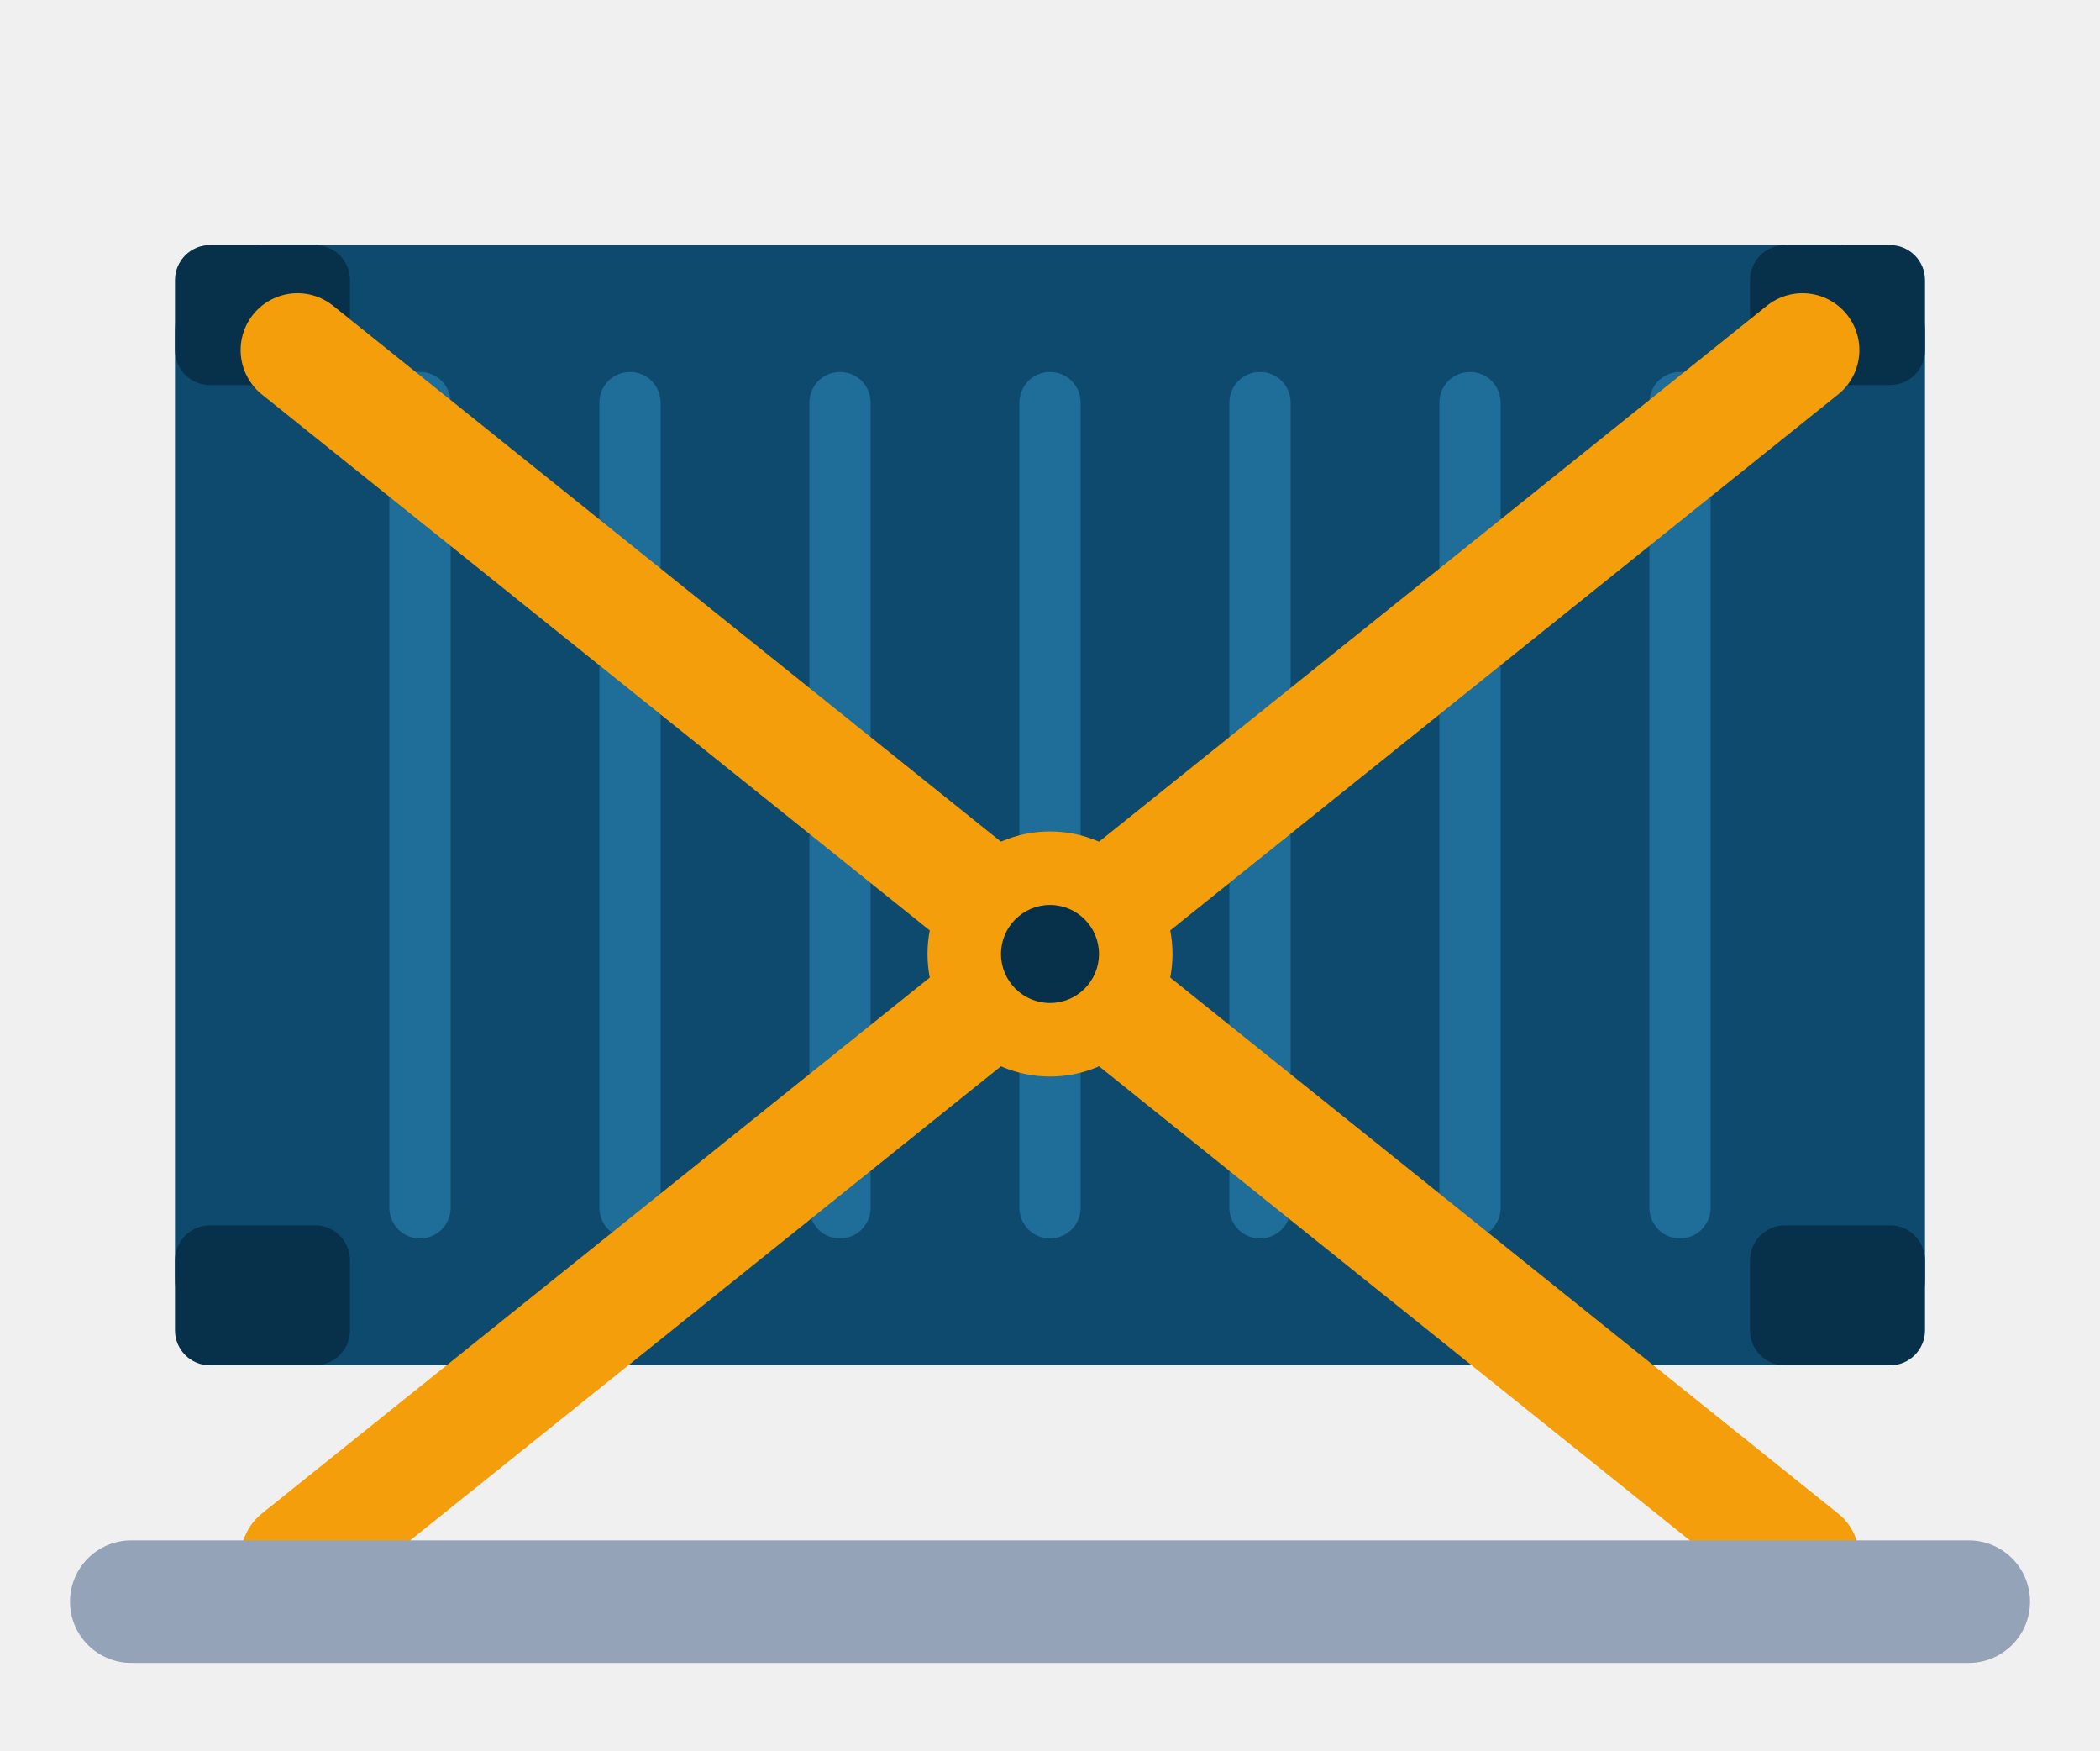
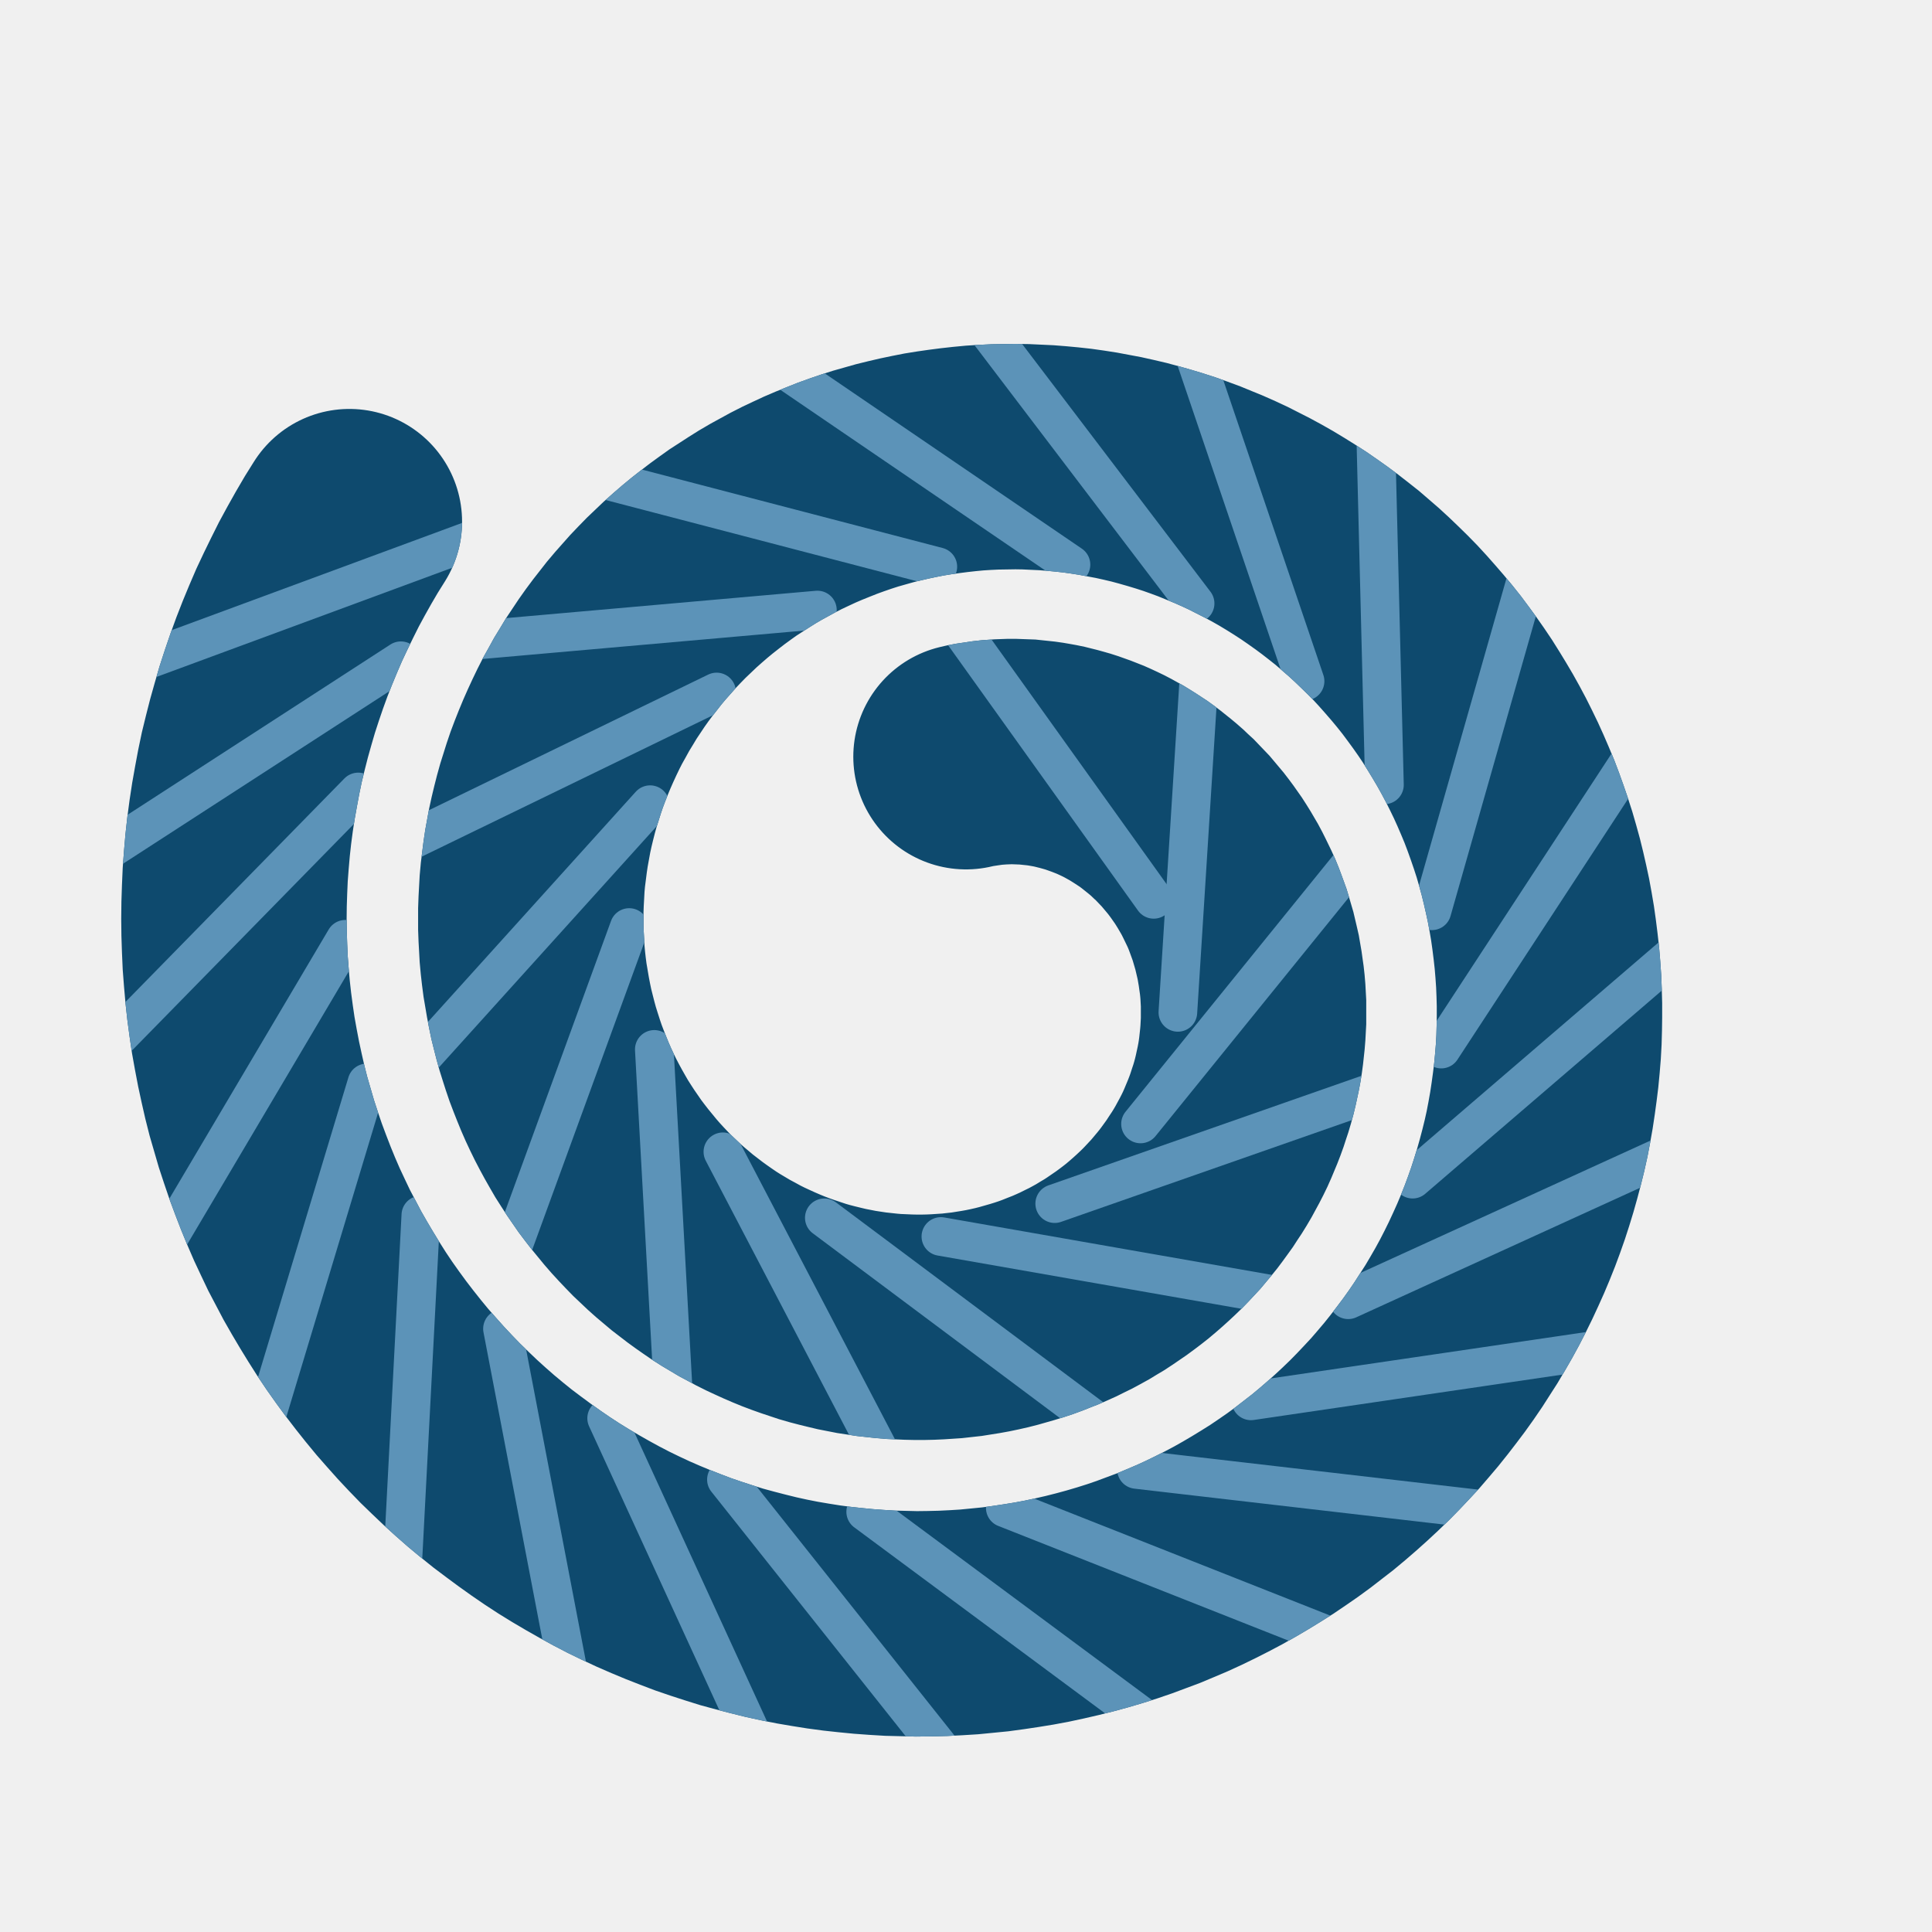
- <svg xmlns="http://www.w3.org/2000/svg" viewBox="0 0 120 100" width="120" height="100" role="img" aria-label="lashing">
-   <rect x="10" y="14" width="100" height="64" rx="5" fill="#0e4a6e" />
-   <g stroke="#1f6d99" stroke-width="3.5" stroke-linecap="round">
-     <line x1="24" y1="23" x2="24" y2="69" />
-     <line x1="36" y1="23" x2="36" y2="69" />
-     <line x1="48" y1="23" x2="48" y2="69" />
-     <line x1="60" y1="23" x2="60" y2="69" />
-     <line x1="72" y1="23" x2="72" y2="69" />
-     <line x1="84" y1="23" x2="84" y2="69" />
-     <line x1="96" y1="23" x2="96" y2="69" />
+ <svg xmlns="http://www.w3.org/2000/svg" viewBox="0 0 120 120" width="120" height="120" role="img" aria-label="lashing">
+   <defs>
+     <mask id="rope-light" maskUnits="userSpaceOnUse" x="0" y="0" width="120" height="120">
+       <path d="M60.00 47.00 L60.26 46.94 L60.52 46.89 L60.79 46.85 L61.06 46.81 L61.33 46.77 L61.60 46.74 L61.87 46.72 L62.15 46.70 L62.42 46.69 L62.70 46.68 L62.98 46.68 L63.26 46.69 L63.54 46.70 L63.82 46.71 L64.10 46.74 L64.39 46.77 L64.67 46.80 L64.95 46.84 L65.24 46.89 L65.52 46.94 L65.81 47.00 L66.09 47.07 L66.37 47.14 L66.66 47.22 L66.94 47.30 L67.22 47.39 L67.50 47.49 L67.78 47.59 L68.06 47.70 L68.34 47.81 L68.61 47.93 L68.89 48.06 L69.16 48.19 L69.43 48.33 L69.70 48.48 L69.97 48.63 L70.23 48.79 L70.50 48.96 L70.76 49.13 L71.02 49.30 L71.27 49.48 L71.52 49.67 L71.77 49.87 L72.02 50.07 L72.26 50.27 L72.50 50.48 L72.73 50.70 L72.97 50.92 L73.19 51.15 L73.42 51.39 L73.64 51.62 L73.85 51.87 L74.06 52.12 L74.27 52.37 L74.47 52.63 L74.67 52.90 L74.86 53.17 L75.05 53.44 L75.23 53.72 L75.41 54.01 L75.58 54.30 L75.75 54.59 L75.91 54.89 L76.06 55.19 L76.21 55.50 L76.36 55.81 L76.50 56.12 L76.63 56.44 L76.75 56.76 L76.87 57.09 L76.99 57.42 L77.09 57.75 L77.19 58.09 L77.29 58.43 L77.37 58.77 L77.45 59.11 L77.53 59.46 L77.59 59.81 L77.65 60.16 L77.70 60.52 L77.75 60.87 L77.79 61.23 L77.82 61.59 L77.84 61.96 L77.86 62.32 L77.86 62.69 L77.86 63.05 L77.86 63.42 L77.84 63.79 L77.82 64.16 L77.79 64.53 L77.75 64.90 L77.71 65.27 L77.66 65.64 L77.60 66.01 L77.53 66.38 L77.45 66.75 L77.37 67.12 L77.28 67.49 L77.18 67.86 L77.07 68.23 L76.95 68.59 L76.83 68.96 L76.70 69.32 L76.56 69.68 L76.41 70.04 L76.26 70.40 L76.10 70.76 L75.93 71.11 L75.75 71.46 L75.56 71.81 L75.37 72.16 L75.17 72.50 L74.96 72.84 L74.74 73.17 L74.52 73.51 L74.29 73.83 L74.05 74.16 L73.81 74.48 L73.55 74.80 L73.29 75.11 L73.03 75.42 L72.75 75.72 L72.47 76.02 L72.19 76.31 L71.89 76.60 L71.59 76.88 L71.28 77.16 L70.97 77.43 L70.65 77.70 L70.32 77.96 L69.99 78.21 L69.65 78.46 L69.30 78.70 L68.95 78.94 L68.60 79.17 L68.23 79.39 L67.87 79.61 L67.49 79.82 L67.12 80.02 L66.73 80.21 L66.35 80.40 L65.95 80.58 L65.56 80.75 L65.15 80.91 L64.75 81.07 L64.34 81.22 L63.92 81.36 L63.50 81.49 L63.08 81.61 L62.66 81.73 L62.23 81.84 L61.79 81.94 L61.36 82.03 L60.92 82.11 L60.48 82.18 L60.04 82.25 L59.59 82.30 L59.14 82.35 L58.69 82.38 L58.24 82.41 L57.79 82.43 L57.33 82.44 L56.87 82.44 L56.42 82.43 L55.96 82.41 L55.50 82.39 L55.04 82.35 L54.58 82.30 L54.12 82.25 L53.66 82.18 L53.20 82.11 L52.74 82.02 L52.28 81.93 L51.82 81.82 L51.37 81.71 L50.91 81.59 L50.46 81.46 L50.01 81.31 L49.56 81.16 L49.11 81.00 L48.66 80.83 L48.22 80.65 L47.78 80.46 L47.34 80.26 L46.91 80.06 L46.47 79.84 L46.05 79.61 L45.62 79.38 L45.20 79.13 L44.78 78.88 L44.37 78.62 L43.96 78.34 L43.56 78.06 L43.16 77.77 L42.77 77.47 L42.38 77.17 L42.00 76.85 L41.62 76.53 L41.25 76.20 L40.88 75.85 L40.52 75.51 L40.17 75.15 L39.82 74.78 L39.48 74.41 L39.15 74.03 L38.83 73.64 L38.51 73.25 L38.20 72.85 L37.89 72.44 L37.60 72.02 L37.31 71.60 L37.03 71.17 L36.75 70.73 L36.49 70.28 L36.24 69.84 L35.99 69.38 L35.75 68.92 L35.52 68.45 L35.30 67.98 L35.09 67.50 L34.89 67.01 L34.70 66.53 L34.51 66.03 L34.34 65.53 L34.18 65.03 L34.02 64.52 L33.88 64.01 L33.75 63.50 L33.62 62.98 L33.51 62.45 L33.41 61.93 L33.32 61.40 L33.23 60.87 L33.16 60.33 L33.10 59.80 L33.05 59.26 L33.02 58.71 L32.99 58.17 L32.97 57.63 L32.97 57.08 L32.97 56.53 L32.99 55.98 L33.02 55.43 L33.05 54.88 L33.10 54.33 L33.17 53.78 L33.24 53.23 L33.32 52.69 L33.42 52.14 L33.52 51.59 L33.64 51.04 L33.77 50.50 L33.91 49.95 L34.06 49.41 L34.23 48.87 L34.40 48.33 L34.58 47.80 L34.78 47.27 L34.99 46.74 L35.21 46.21 L35.44 45.69 L35.68 45.17 L35.93 44.65 L36.19 44.14 L36.47 43.64 L36.75 43.13 L37.05 42.64 L37.35 42.14 L37.67 41.66 L37.99 41.18 L38.33 40.70 L38.68 40.23 L39.04 39.77 L39.40 39.31 L39.78 38.86 L40.17 38.42 L40.56 37.98 L40.97 37.55 L41.38 37.13 L41.81 36.72 L42.24 36.31 L42.69 35.91 L43.14 35.52 L43.60 35.14 L44.07 34.77 L44.55 34.40 L45.03 34.05 L45.52 33.70 L46.03 33.37 L46.54 33.04 L47.05 32.72 L47.58 32.41 L48.11 32.12 L48.64 31.83 L49.19 31.55 L49.74 31.29 L50.30 31.03 L50.86 30.79 L51.43 30.56 L52.01 30.33 L52.59 30.12 L53.17 29.92 L53.76 29.73 L54.36 29.56 L54.96 29.39 L55.57 29.24 L56.17 29.10 L56.79 28.97 L57.40 28.85 L58.02 28.75 L58.65 28.66 L59.27 28.58 L59.90 28.51 L60.53 28.45 L61.16 28.41 L61.80 28.38 L62.43 28.37 L63.07 28.36 L63.71 28.37 L64.35 28.40 L64.99 28.43 L65.63 28.48 L66.27 28.54 L66.91 28.61 L67.55 28.70 L68.19 28.80 L68.83 28.92 L69.47 29.04 L70.10 29.18 L70.74 29.33 L71.37 29.50 L72.00 29.68 L72.63 29.87 L73.25 30.07 L73.87 30.29 L74.49 30.52 L75.10 30.77 L75.71 31.02 L76.32 31.29 L76.92 31.57 L77.51 31.87 L78.10 32.17 L78.69 32.49 L79.27 32.82 L79.85 33.17 L80.41 33.52 L80.98 33.89 L81.53 34.27 L82.08 34.66 L82.62 35.06 L83.16 35.48 L83.69 35.90 L84.20 36.34 L84.72 36.79 L85.22 37.25 L85.71 37.72 L86.20 38.20 L86.68 38.69 L87.14 39.19 L87.60 39.71 L88.05 40.23 L88.49 40.76 L88.92 41.30 L89.33 41.85 L89.74 42.41 L90.14 42.98 L90.53 43.56 L90.90 44.15 L91.26 44.74 L91.62 45.35 L91.96 45.96 L92.29 46.58 L92.60 47.20 L92.91 47.84 L93.20 48.48 L93.48 49.13 L93.75 49.78 L94.00 50.44 L94.24 51.11 L94.47 51.78 L94.69 52.46 L94.89 53.15 L95.08 53.84 L95.25 54.53 L95.41 55.23 L95.56 55.93 L95.69 56.64 L95.81 57.35 L95.91 58.06 L96.00 58.78 L96.08 59.50 L96.14 60.22 L96.19 60.94 L96.22 61.67 L96.24 62.40 L96.24 63.13 L96.23 63.86 L96.21 64.59 L96.17 65.32 L96.11 66.05 L96.04 66.78 L95.95 67.51 L95.85 68.24 L95.74 68.97 L95.61 69.70 L95.47 70.43 L95.31 71.15 L95.13 71.88 L94.94 72.60 L94.74 73.31 L94.52 74.03 L94.29 74.74 L94.04 75.45 L93.78 76.15 L93.50 76.85 L93.21 77.54 L92.90 78.23 L92.58 78.92 L92.25 79.59 L91.90 80.27 L91.54 80.93 L91.16 81.59 L90.77 82.25 L90.36 82.89 L89.95 83.53 L89.52 84.16 L89.07 84.79 L88.61 85.40 L88.14 86.01 L87.66 86.61 L87.16 87.20 L86.66 87.78 L86.13 88.35 L85.60 88.91 L85.06 89.46 L84.50 90.00 L83.93 90.53 L83.35 91.05 L82.76 91.56 L82.16 92.06 L81.54 92.54 L80.92 93.02 L80.29 93.48 L79.64 93.93 L78.99 94.37 L78.32 94.79 L77.65 95.20 L76.97 95.60 L76.28 95.99 L75.58 96.36 L74.87 96.72 L74.15 97.07 L73.43 97.40 L72.70 97.71 L71.96 98.02 L71.21 98.30 L70.46 98.58 L69.70 98.84 L68.94 99.08 L68.16 99.31 L67.39 99.52 L66.60 99.72 L65.82 99.90 L65.03 100.07 L64.23 100.22 L63.43 100.35 L62.63 100.47 L61.82 100.58 L61.01 100.66 L60.19 100.74 L59.38 100.79 L58.56 100.83 L57.74 100.85 L56.92 100.86 L56.10 100.84 L55.28 100.82 L54.45 100.77 L53.63 100.71 L52.81 100.63 L51.98 100.54 L51.16 100.43 L50.34 100.30 L49.52 100.16 L48.71 100.00 L47.89 99.82 L47.08 99.62 L46.27 99.41 L45.46 99.19 L44.66 98.94 L43.86 98.68 L43.07 98.41 L42.28 98.11 L41.49 97.80 L40.72 97.48 L39.94 97.14 L39.17 96.78 L38.41 96.41 L37.66 96.02 L36.91 95.61 L36.17 95.19 L35.44 94.76 L34.71 94.31 L33.99 93.84 L33.29 93.36 L32.59 92.86 L31.90 92.35 L31.21 91.83 L30.54 91.29 L29.88 90.74 L29.23 90.17 L28.59 89.59 L27.96 88.99 L27.34 88.39 L26.74 87.77 L26.14 87.13 L25.56 86.48 L24.99 85.83 L24.43 85.15 L23.89 84.47 L23.36 83.78 L22.84 83.07 L22.33 82.35 L21.84 81.62 L21.37 80.88 L20.91 80.13 L20.46 79.37 L20.02 78.60 L19.61 77.82 L19.20 77.04 L18.82 76.24 L18.44 75.43 L18.09 74.62 L17.75 73.79 L17.43 72.96 L17.12 72.13 L16.83 71.28 L16.55 70.43 L16.30 69.57 L16.05 68.71 L15.83 67.84 L15.63 66.96 L15.44 66.08 L15.27 65.19 L15.11 64.30 L14.98 63.41 L14.86 62.51 L14.76 61.61 L14.68 60.71 L14.61 59.80 L14.57 58.89 L14.54 57.98 L14.53 57.07 L14.54 56.15 L14.57 55.24 L14.61 54.32 L14.68 53.41 L14.76 52.49 L14.86 51.58 L14.98 50.67 L15.12 49.75 L15.28 48.85 L15.45 47.94 L15.64 47.03 L15.86 46.13 L16.09 45.23 L16.34 44.34 L16.60 43.45 L16.89 42.56 L17.19 41.68 L17.51 40.80 L17.85 39.93 L18.21 39.06 L18.58 38.20 L18.98 37.35 L19.39 36.51 L19.81 35.67 L20.26 34.84 L20.72 34.02 L21.20 33.20 L21.70 32.40" fill="none" stroke="#fff" stroke-width="14.0" stroke-linecap="round" />
+     </mask>
+   </defs>
+   <path d="M60.00 47.00 L60.26 46.94 L60.52 46.89 L60.79 46.85 L61.06 46.81 L61.33 46.77 L61.60 46.74 L61.87 46.72 L62.15 46.70 L62.42 46.69 L62.70 46.68 L62.98 46.68 L63.26 46.69 L63.54 46.70 L63.82 46.71 L64.10 46.74 L64.39 46.77 L64.67 46.80 L64.95 46.84 L65.24 46.89 L65.52 46.94 L65.81 47.00 L66.09 47.07 L66.37 47.14 L66.66 47.22 L66.94 47.30 L67.22 47.39 L67.50 47.49 L67.78 47.59 L68.06 47.70 L68.34 47.81 L68.61 47.93 L68.89 48.06 L69.16 48.19 L69.43 48.33 L69.70 48.48 L69.97 48.63 L70.23 48.79 L70.50 48.96 L70.76 49.13 L71.02 49.30 L71.27 49.48 L71.52 49.67 L71.77 49.87 L72.02 50.07 L72.26 50.27 L72.50 50.48 L72.73 50.70 L72.97 50.92 L73.19 51.15 L73.42 51.39 L73.64 51.62 L73.85 51.87 L74.06 52.12 L74.27 52.37 L74.47 52.63 L74.67 52.90 L74.86 53.17 L75.05 53.44 L75.23 53.72 L75.41 54.01 L75.58 54.30 L75.75 54.59 L75.91 54.89 L76.06 55.19 L76.21 55.50 L76.36 55.81 L76.50 56.12 L76.63 56.44 L76.75 56.76 L76.87 57.09 L76.99 57.42 L77.09 57.75 L77.19 58.09 L77.29 58.43 L77.37 58.77 L77.45 59.11 L77.53 59.46 L77.59 59.81 L77.65 60.16 L77.70 60.52 L77.75 60.87 L77.79 61.23 L77.82 61.59 L77.84 61.96 L77.86 62.32 L77.86 62.69 L77.86 63.05 L77.86 63.42 L77.84 63.79 L77.82 64.16 L77.79 64.53 L77.75 64.90 L77.71 65.27 L77.66 65.64 L77.60 66.01 L77.53 66.38 L77.45 66.75 L77.37 67.12 L77.28 67.49 L77.18 67.86 L77.07 68.23 L76.95 68.59 L76.83 68.96 L76.70 69.32 L76.56 69.68 L76.41 70.04 L76.26 70.40 L76.10 70.76 L75.93 71.11 L75.75 71.46 L75.56 71.81 L75.37 72.16 L75.17 72.50 L74.96 72.84 L74.74 73.17 L74.52 73.51 L74.29 73.83 L74.05 74.16 L73.81 74.48 L73.55 74.80 L73.29 75.11 L73.03 75.42 L72.75 75.72 L72.47 76.02 L72.19 76.31 L71.89 76.60 L71.59 76.88 L71.28 77.16 L70.97 77.43 L70.65 77.70 L70.32 77.96 L69.99 78.21 L69.65 78.46 L69.30 78.70 L68.95 78.94 L68.60 79.17 L68.23 79.39 L67.87 79.61 L67.49 79.82 L67.12 80.02 L66.73 80.21 L66.35 80.40 L65.95 80.58 L65.56 80.75 L65.15 80.91 L64.75 81.07 L64.34 81.22 L63.92 81.36 L63.50 81.49 L63.08 81.61 L62.66 81.73 L62.23 81.84 L61.79 81.94 L61.36 82.03 L60.92 82.11 L60.48 82.18 L60.04 82.25 L59.59 82.30 L59.14 82.35 L58.69 82.38 L58.24 82.41 L57.79 82.43 L57.33 82.44 L56.87 82.44 L56.42 82.43 L55.96 82.41 L55.50 82.39 L55.04 82.35 L54.58 82.30 L54.12 82.25 L53.66 82.18 L53.20 82.11 L52.74 82.02 L52.28 81.93 L51.82 81.82 L51.37 81.71 L50.91 81.59 L50.46 81.46 L50.01 81.31 L49.56 81.16 L49.11 81.00 L48.66 80.83 L48.22 80.65 L47.78 80.46 L47.34 80.26 L46.91 80.06 L46.47 79.84 L46.05 79.61 L45.62 79.38 L45.20 79.13 L44.78 78.88 L44.37 78.62 L43.96 78.34 L43.56 78.06 L43.16 77.77 L42.77 77.47 L42.38 77.17 L42.00 76.85 L41.62 76.53 L41.25 76.20 L40.88 75.85 L40.52 75.51 L40.17 75.15 L39.82 74.78 L39.48 74.41 L39.15 74.03 L38.83 73.64 L38.51 73.25 L38.20 72.85 L37.89 72.44 L37.60 72.02 L37.31 71.60 L37.03 71.17 L36.75 70.73 L36.49 70.28 L36.24 69.84 L35.99 69.38 L35.75 68.92 L35.52 68.45 L35.30 67.98 L35.09 67.50 L34.89 67.01 L34.70 66.53 L34.51 66.03 L34.34 65.53 L34.18 65.03 L34.02 64.52 L33.88 64.01 L33.75 63.50 L33.62 62.98 L33.51 62.45 L33.41 61.93 L33.32 61.40 L33.23 60.87 L33.16 60.33 L33.10 59.80 L33.05 59.26 L33.02 58.71 L32.99 58.17 L32.97 57.63 L32.97 57.08 L32.97 56.53 L32.99 55.98 L33.02 55.43 L33.05 54.88 L33.10 54.33 L33.17 53.78 L33.24 53.23 L33.32 52.69 L33.42 52.14 L33.52 51.59 L33.64 51.04 L33.77 50.50 L33.91 49.95 L34.06 49.41 L34.23 48.87 L34.40 48.33 L34.58 47.80 L34.78 47.27 L34.99 46.74 L35.21 46.21 L35.44 45.69 L35.68 45.17 L35.93 44.65 L36.19 44.14 L36.47 43.64 L36.75 43.13 L37.05 42.64 L37.35 42.14 L37.67 41.66 L37.99 41.18 L38.33 40.70 L38.68 40.23 L39.04 39.77 L39.40 39.31 L39.78 38.86 L40.17 38.42 L40.56 37.98 L40.97 37.55 L41.38 37.13 L41.81 36.72 L42.24 36.31 L42.69 35.91 L43.14 35.52 L43.60 35.14 L44.07 34.77 L44.55 34.40 L45.03 34.05 L45.52 33.70 L46.03 33.37 L46.54 33.04 L47.05 32.72 L47.58 32.41 L48.11 32.12 L48.64 31.83 L49.19 31.55 L49.74 31.29 L50.30 31.03 L50.86 30.79 L51.43 30.56 L52.01 30.33 L52.59 30.12 L53.17 29.92 L53.76 29.73 L54.36 29.56 L54.96 29.39 L55.57 29.24 L56.17 29.10 L56.79 28.97 L57.40 28.85 L58.02 28.75 L58.65 28.66 L59.27 28.58 L59.90 28.51 L60.53 28.45 L61.16 28.41 L61.80 28.38 L62.43 28.37 L63.07 28.36 L63.71 28.37 L64.35 28.40 L64.99 28.43 L65.63 28.48 L66.27 28.54 L66.91 28.61 L67.55 28.70 L68.19 28.80 L68.83 28.92 L69.47 29.04 L70.10 29.18 L70.74 29.33 L71.37 29.50 L72.00 29.68 L72.63 29.87 L73.25 30.07 L73.87 30.29 L74.49 30.52 L75.10 30.77 L75.71 31.02 L76.32 31.29 L76.92 31.57 L77.51 31.87 L78.10 32.17 L78.69 32.49 L79.27 32.82 L79.85 33.17 L80.41 33.52 L80.98 33.89 L81.53 34.27 L82.08 34.66 L82.62 35.06 L83.16 35.48 L83.69 35.90 L84.20 36.34 L84.72 36.79 L85.22 37.25 L85.71 37.72 L86.20 38.20 L86.68 38.69 L87.14 39.19 L87.60 39.71 L88.05 40.23 L88.49 40.76 L88.92 41.30 L89.33 41.85 L89.74 42.41 L90.14 42.98 L90.53 43.56 L90.90 44.15 L91.26 44.74 L91.62 45.35 L91.96 45.96 L92.29 46.58 L92.60 47.20 L92.91 47.84 L93.20 48.48 L93.48 49.13 L93.75 49.78 L94.00 50.44 L94.24 51.11 L94.47 51.78 L94.69 52.46 L94.89 53.15 L95.08 53.84 L95.25 54.53 L95.41 55.23 L95.56 55.93 L95.69 56.64 L95.81 57.35 L95.91 58.06 L96.00 58.78 L96.08 59.50 L96.14 60.22 L96.19 60.94 L96.22 61.67 L96.24 62.40 L96.24 63.13 L96.23 63.86 L96.21 64.59 L96.17 65.32 L96.11 66.05 L96.04 66.78 L95.95 67.51 L95.85 68.24 L95.74 68.97 L95.61 69.70 L95.47 70.43 L95.31 71.15 L95.13 71.88 L94.94 72.60 L94.74 73.31 L94.52 74.03 L94.29 74.74 L94.04 75.45 L93.78 76.15 L93.50 76.85 L93.21 77.54 L92.90 78.23 L92.58 78.92 L92.25 79.59 L91.90 80.27 L91.54 80.93 L91.16 81.59 L90.77 82.25 L90.36 82.89 L89.95 83.53 L89.52 84.16 L89.07 84.79 L88.61 85.40 L88.14 86.01 L87.66 86.61 L87.16 87.20 L86.66 87.78 L86.13 88.35 L85.60 88.91 L85.06 89.46 L84.50 90.00 L83.93 90.53 L83.35 91.05 L82.76 91.56 L82.16 92.06 L81.54 92.54 L80.92 93.02 L80.29 93.48 L79.64 93.93 L78.99 94.37 L78.32 94.79 L77.65 95.20 L76.97 95.60 L76.28 95.99 L75.58 96.36 L74.87 96.72 L74.15 97.07 L73.43 97.40 L72.70 97.71 L71.96 98.02 L71.21 98.30 L70.46 98.58 L69.70 98.84 L68.94 99.08 L68.16 99.31 L67.39 99.52 L66.60 99.72 L65.82 99.90 L65.03 100.07 L64.23 100.22 L63.43 100.35 L62.63 100.47 L61.82 100.58 L61.01 100.66 L60.19 100.74 L59.38 100.79 L58.56 100.83 L57.74 100.85 L56.92 100.86 L56.10 100.84 L55.28 100.82 L54.45 100.77 L53.63 100.71 L52.81 100.63 L51.98 100.54 L51.16 100.43 L50.34 100.30 L49.52 100.16 L48.71 100.00 L47.89 99.82 L47.08 99.62 L46.27 99.41 L45.46 99.19 L44.66 98.94 L43.86 98.68 L43.07 98.41 L42.28 98.11 L41.49 97.80 L40.72 97.48 L39.94 97.14 L39.17 96.78 L38.41 96.41 L37.66 96.02 L36.91 95.61 L36.17 95.19 L35.44 94.76 L34.71 94.31 L33.99 93.84 L33.29 93.36 L32.59 92.86 L31.90 92.35 L31.21 91.83 L30.54 91.29 L29.88 90.74 L29.23 90.17 L28.59 89.59 L27.96 88.99 L27.34 88.39 L26.74 87.77 L26.14 87.13 L25.56 86.48 L24.99 85.83 L24.43 85.15 L23.89 84.47 L23.36 83.78 L22.84 83.07 L22.33 82.35 L21.84 81.62 L21.37 80.88 L20.91 80.13 L20.46 79.37 L20.02 78.60 L19.61 77.82 L19.20 77.04 L18.82 76.24 L18.44 75.43 L18.09 74.62 L17.75 73.79 L17.43 72.96 L17.12 72.13 L16.83 71.28 L16.55 70.43 L16.30 69.57 L16.05 68.71 L15.83 67.84 L15.63 66.96 L15.44 66.08 L15.27 65.19 L15.11 64.30 L14.98 63.41 L14.86 62.51 L14.76 61.61 L14.68 60.71 L14.61 59.80 L14.57 58.89 L14.54 57.98 L14.53 57.07 L14.54 56.15 L14.57 55.24 L14.61 54.32 L14.68 53.41 L14.76 52.49 L14.86 51.58 L14.98 50.67 L15.12 49.75 L15.28 48.85 L15.45 47.94 L15.64 47.03 L15.86 46.13 L16.09 45.23 L16.34 44.34 L16.60 43.45 L16.89 42.56 L17.19 41.68 L17.51 40.80 L17.85 39.93 L18.21 39.06 L18.58 38.20 L18.98 37.35 L19.39 36.51 L19.81 35.67 L20.26 34.84 L20.72 34.02 L21.20 33.20 L21.70 32.40" fill="none" stroke="#0e4a6e" stroke-width="14.0" stroke-linecap="round" />
+   <g mask="url(#rope-light)" stroke="#5c93b8" stroke-width="2.4" stroke-linecap="round">
+     <line x1="58.82" y1="37.92" x2="71.66" y2="55.86" />
+     <line x1="74.55" y1="40.86" x2="73.16" y2="62.88" />
+     <line x1="84.73" y1="52.66" x2="70.84" y2="69.81" />
+     <line x1="86.34" y1="67.47" x2="65.51" y2="74.76" />
+     <line x1="80.17" y1="80.61" x2="58.44" y2="76.80" />
+     <line x1="68.87" y1="88.85" x2="51.20" y2="75.64" />
+     <line x1="55.12" y1="91.09" x2="44.90" y2="71.54" />
+     <line x1="41.86" y1="87.21" x2="40.64" y2="65.18" />
+     <line x1="31.52" y1="78.34" x2="39.08" y2="57.61" />
+     <line x1="25.59" y1="66.36" x2="40.38" y2="49.98" />
+     <line x1="24.66" y1="52.62" x2="44.51" y2="42.98" />
+     <line x1="28.79" y1="39.83" x2="50.77" y2="37.89" />
+     <line x1="36.90" y1="29.63" x2="58.25" y2="35.20" />
+     <line x1="48.29" y1="22.64" x2="66.52" y2="35.07" />
+     <line x1="60.88" y1="19.92" x2="74.23" y2="37.48" />
+     <line x1="73.97" y1="21.42" x2="81.06" y2="42.31" />
+     <line x1="85.44" y1="26.69" x2="85.99" y2="48.75" />
+     <line x1="94.98" y1="35.35" x2="88.94" y2="56.57" />
+     <line x1="101.60" y1="46.70" x2="89.52" y2="65.16" />
+     <line x1="104.48" y1="58.86" x2="87.74" y2="73.24" />
+     <line x1="103.81" y1="71.57" x2="83.74" y2="80.73" />
+     <line x1="99.53" y1="83.80" x2="77.70" y2="87.01" />
+     <line x1="92.50" y1="93.81" x2="70.59" y2="91.27" />
+     <line x1="82.96" y1="101.77" x2="62.44" y2="93.66" />
+     <line x1="71.49" y1="107.04" x2="53.77" y2="93.90" />
+     <line x1="58.85" y1="109.18" x2="45.12" y2="91.90" />
+     <line x1="46.88" y1="108.14" x2="37.68" y2="88.09" />
+     <line x1="35.36" y1="104.19" x2="31.21" y2="82.53" />
+     <line x1="24.99" y1="97.50" x2="26.14" y2="75.47" />
+     <line x1="16.42" y1="88.38" x2="22.79" y2="67.26" />
+     <line x1="10.21" y1="77.33" x2="21.45" y2="58.34" />
+     <line x1="6.81" y1="64.95" x2="22.25" y2="49.19" />
+     <line x1="6.39" y1="53.03" x2="24.90" y2="41.04" />
+     <line x1="8.63" y1="41.17" x2="29.32" y2="33.53" />
  </g>
-   <g fill="#07314a">
-     <rect x="10" y="14" width="10" height="8" rx="2" />
-     <rect x="100" y="14" width="10" height="8" rx="2" />
-     <rect x="10" y="70" width="10" height="8" rx="2" />
-     <rect x="100" y="70" width="10" height="8" rx="2" />
-   </g>
-   <g stroke="#f59e0b" stroke-width="6.5" stroke-linecap="round">
-     <line x1="17" y1="20" x2="103" y2="89" />
-     <line x1="103" y1="20" x2="17" y2="89" />
-   </g>
-   <circle cx="60" cy="54.5" r="7" fill="#f59e0b" />
-   <circle cx="60" cy="54.5" r="2.8" fill="#07314a" />
-   <rect x="4" y="88" width="112" height="7" rx="3.5" fill="#94a3b8" />
</svg>
